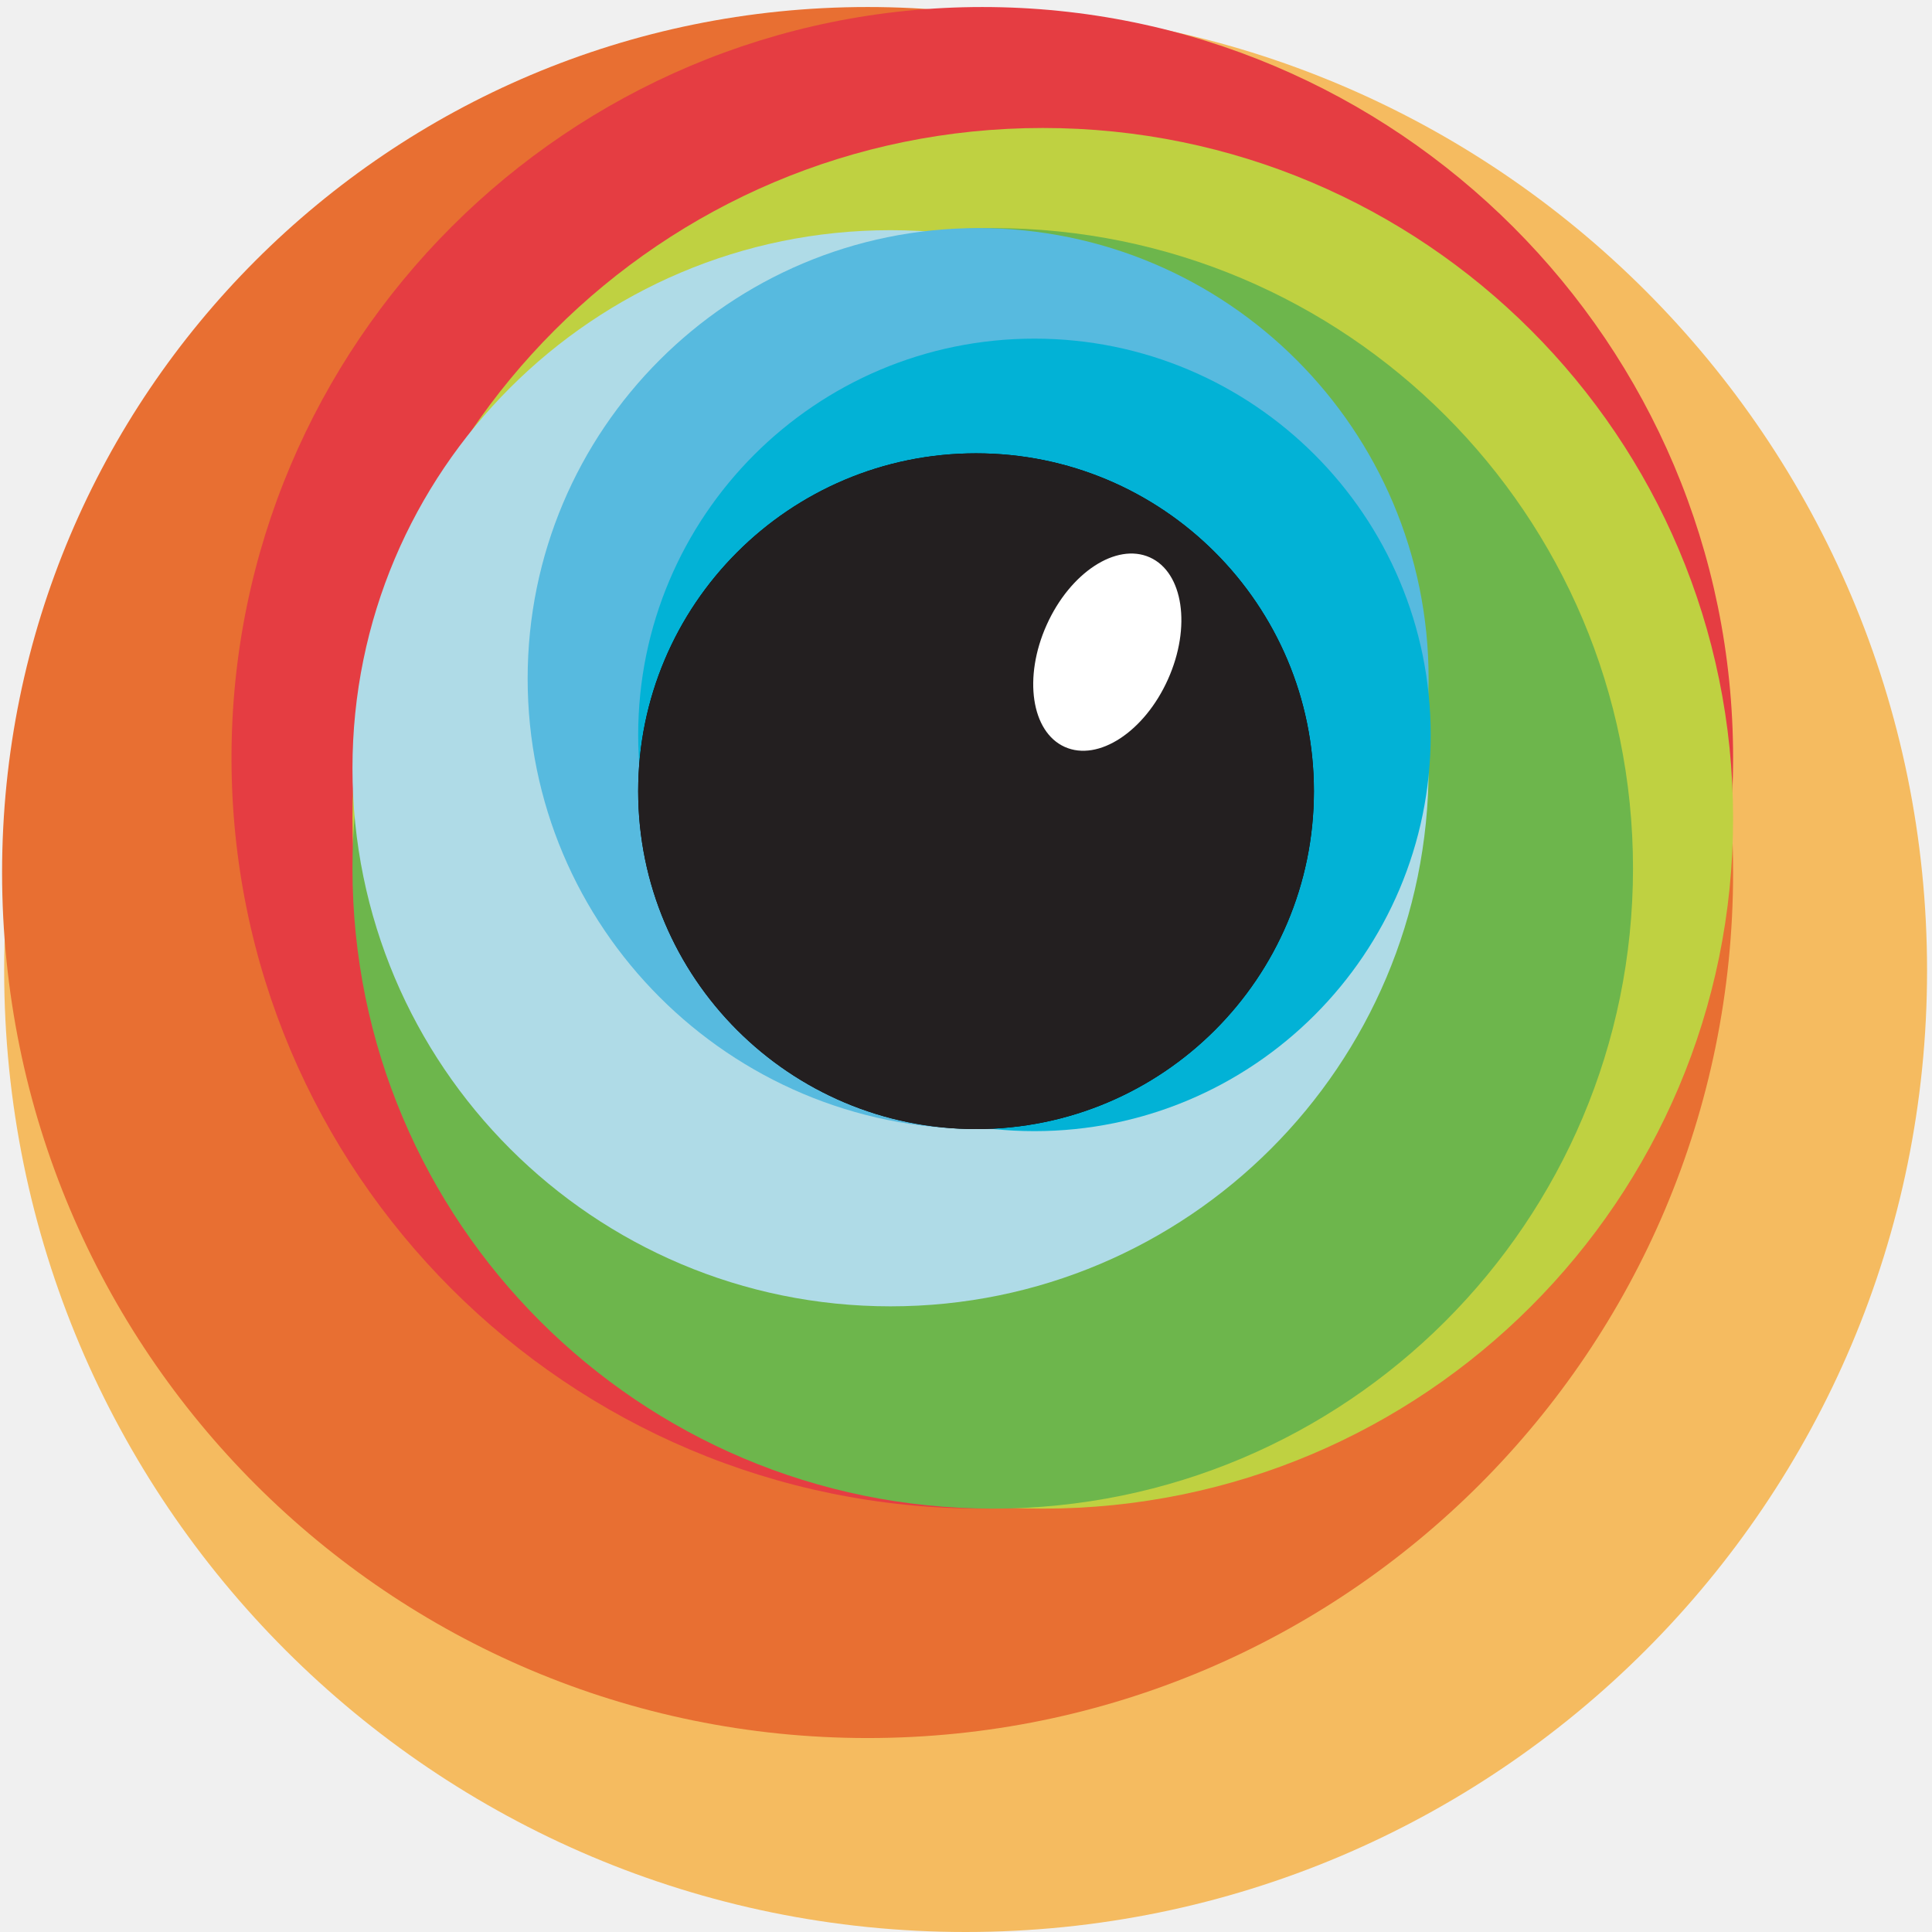
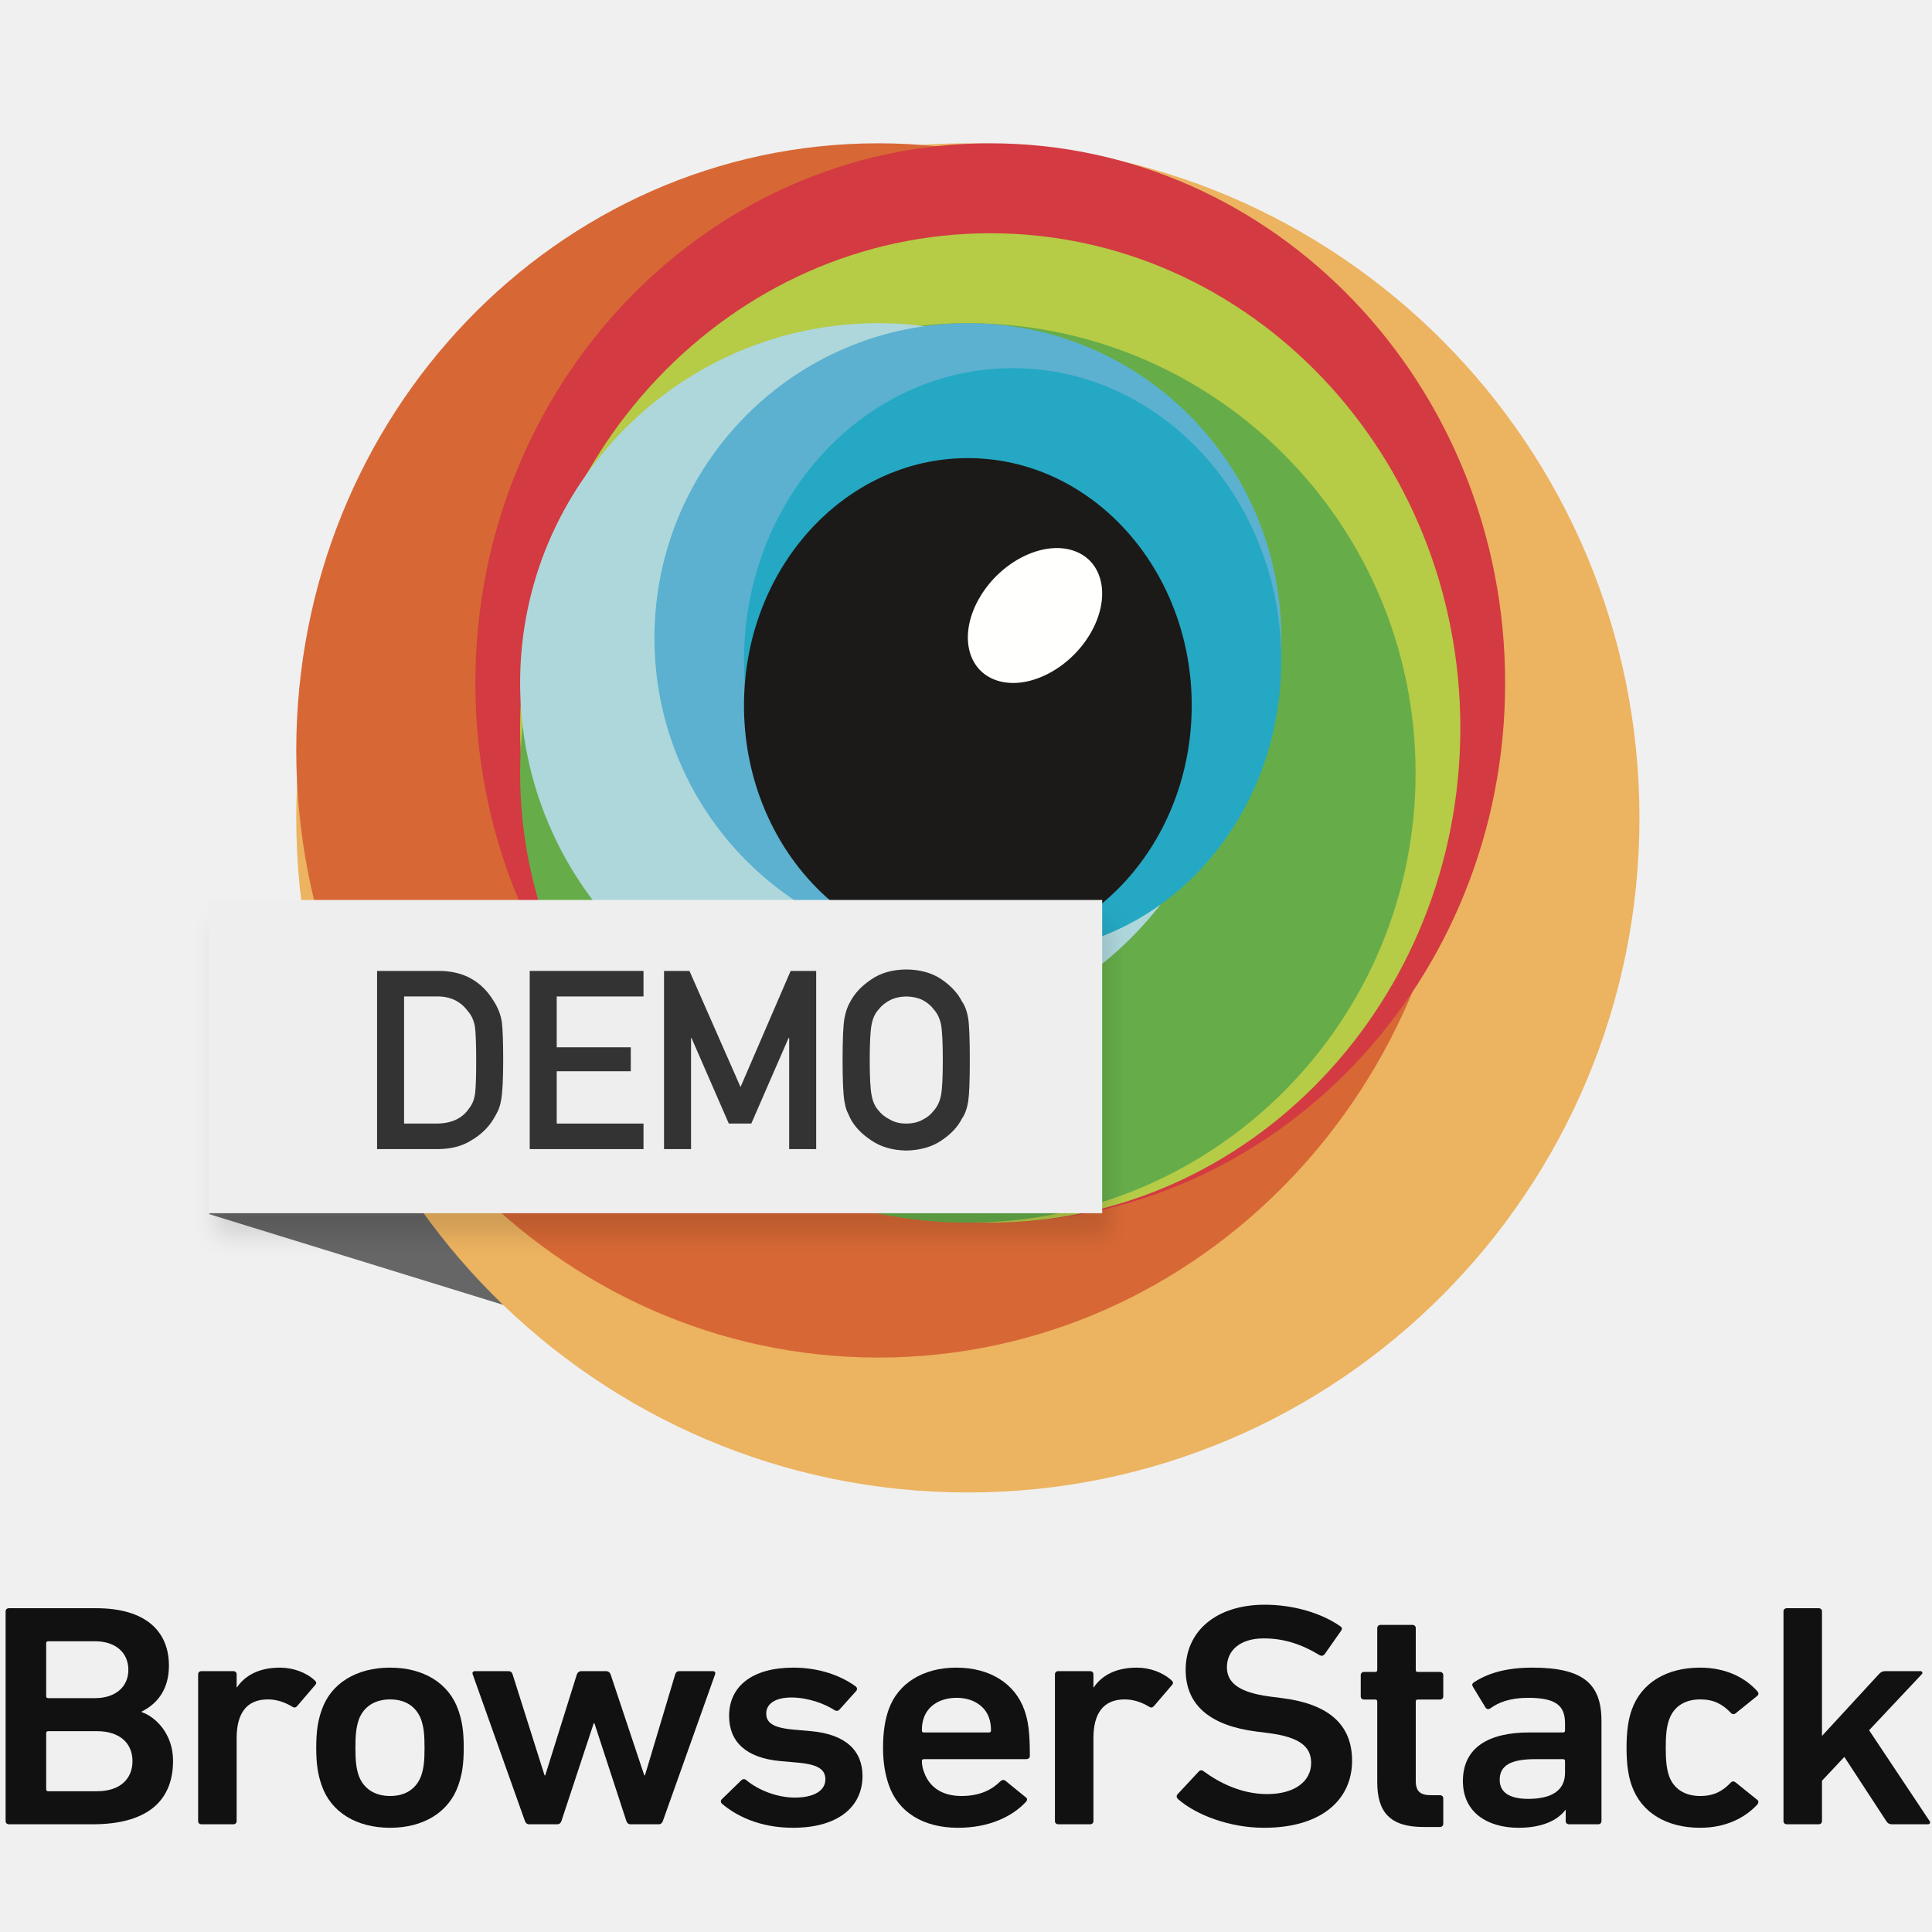
- <svg xmlns="http://www.w3.org/2000/svg" width="32px" height="32px" viewBox="0 0 256 256" version="1.1" preserveAspectRatio="xMinYMin meet">
+ <svg xmlns="http://www.w3.org/2000/svg" width="257" height="257" viewBox="0 0 257 257" fill="none">
+   <path d="M67.538 173.762L27.773 161.49L31.495 159.135L55.662 156.201L67.538 173.762Z" fill="#666666" />
+   <path fill-rule="evenodd" clip-rule="evenodd" d="M218.084 108.798C218.084 158.359 178.087 198.534 128.746 198.534C79.407 198.534 39.409 158.359 39.409 108.798C39.409 59.239 79.407 19.062 128.746 19.062C178.087 19.062 218.084 59.239 218.084 108.798Z" fill="#ECB360" />
+   <path fill-rule="evenodd" clip-rule="evenodd" d="M194.261 99.825C194.261 144.428 159.594 180.587 116.835 180.587C74.074 180.587 39.409 144.428 39.409 99.825C39.409 55.221 74.074 19.062 116.835 19.062C159.594 19.062 194.261 55.221 194.261 99.825Z" fill="#D76835" />
+   <path fill-rule="evenodd" clip-rule="evenodd" d="M200.216 90.85C200.216 130.499 169.551 162.64 131.722 162.64C93.898 162.64 63.233 130.499 63.233 90.85C63.233 51.203 93.898 19.062 131.722 19.062C169.551 19.062 200.216 51.203 200.216 90.85Z" fill="#D33A41" />
+   <path fill-rule="evenodd" clip-rule="evenodd" d="M194.26 96.834C194.26 133.176 166.261 162.64 131.723 162.64C97.185 162.64 69.188 133.176 69.188 96.834C69.188 60.488 97.185 31.027 131.723 31.027C166.261 31.027 194.26 60.488 194.26 96.834Z" fill="#B6CB46" />
+   <path fill-rule="evenodd" clip-rule="evenodd" d="M188.304 102.815C188.304 135.855 161.639 162.64 128.745 162.64C95.854 162.64 69.188 135.855 69.188 102.815C69.188 69.775 95.854 42.992 128.745 42.992C161.639 42.992 188.304 69.775 188.304 102.815Z" fill="#66AD4A" />
+   <path fill-rule="evenodd" clip-rule="evenodd" d="M164.481 90.851C164.481 117.283 143.149 138.711 116.834 138.711C90.519 138.711 69.188 117.283 69.188 90.851C69.188 64.419 90.519 42.992 116.834 42.992C143.149 42.992 164.481 64.419 164.481 90.851Z" fill="#AED7DC" />
+   <path fill-rule="evenodd" clip-rule="evenodd" d="M170.437 84.869C170.437 107.996 151.772 126.746 128.746 126.746C105.719 126.746 87.056 107.996 87.056 84.869C87.056 61.74 105.719 42.992 128.746 42.992C151.772 42.992 170.437 61.74 170.437 84.869Z" fill="#5BB1CF" />
+   <path fill-rule="evenodd" clip-rule="evenodd" d="M170.437 87.859C170.437 109.335 154.439 126.745 134.702 126.745C114.966 126.745 98.967 109.335 98.967 87.859C98.967 66.385 114.966 48.974 134.702 48.974C154.439 48.974 170.437 66.385 170.437 87.859Z" fill="#25A8C3" />
+   <path fill-rule="evenodd" clip-rule="evenodd" d="M128.746 126.745C112.3 126.745 98.967 112.013 98.967 93.841C98.967 75.669 112.3 60.939 128.746 60.939C145.192 60.939 158.526 75.669 158.526 93.841C158.526 112.013 145.192 126.745 128.746 126.745Z" fill="#1B1A18" />
+   <path fill-rule="evenodd" clip-rule="evenodd" d="M144.995 84.354C142.162 89.115 136.592 91.868 132.552 90.499C128.512 89.133 127.534 84.163 130.365 79.401C133.198 74.639 138.768 71.887 142.808 73.254C146.848 74.621 147.826 79.59 144.995 84.354Z" fill="#FFFFFE" />
+   <g filter="url(#filter0_d)">
+     <rect x="27.773" y="119.717" width="118.841" height="41.667" fill="#EEEEEE" />
+   </g>
+   <path d="M50.159 152.857H58.206C59.984 152.857 61.485 152.467 62.709 151.687C63.945 150.961 64.909 150.04 65.603 148.923C65.863 148.501 66.085 148.094 66.27 147.704C66.443 147.303 66.573 146.848 66.66 146.338C66.844 145.331 66.936 143.553 66.936 141.006C66.936 138.611 66.876 136.926 66.757 135.95C66.606 134.975 66.243 134.043 65.668 133.154C64.064 130.51 61.658 129.177 58.45 129.155H50.159V152.857ZM53.752 132.553H58.044C59.864 132.509 61.273 133.176 62.27 134.552C62.758 135.105 63.067 135.826 63.197 136.714C63.295 137.603 63.343 139.077 63.343 141.136C63.343 143.25 63.295 144.691 63.197 145.461C63.089 146.241 62.834 146.886 62.433 147.395C61.523 148.772 60.059 149.46 58.044 149.46H53.752V132.553Z" fill="#333333" />
+   <path d="M70.465 152.857H85.6V149.46H74.057V142.502H83.909V139.316H74.057V132.553H85.6V129.155H70.465V152.857Z" fill="#333333" />
+   <path d="M88.331 152.857H91.924V138.08H91.989L96.947 149.46H99.939L104.897 138.08H104.978V152.857H108.571V129.155H105.173L98.508 144.599L91.713 129.155H88.331V152.857Z" fill="#333333" />
+   <path d="M112.083 141.006C112.083 143.716 112.164 145.547 112.327 146.501C112.414 147.01 112.522 147.433 112.652 147.769C112.793 148.094 112.95 148.436 113.124 148.793C113.698 149.888 114.619 150.852 115.887 151.687C117.134 152.554 118.689 153.009 120.553 153.052C122.439 153.009 124.01 152.554 125.267 151.687C126.514 150.852 127.413 149.888 127.966 148.793C128.367 148.219 128.643 147.455 128.795 146.501C128.936 145.547 129.006 143.716 129.006 141.006C129.006 138.253 128.936 136.411 128.795 135.479C128.643 134.547 128.367 133.794 127.966 133.219C127.413 132.125 126.514 131.149 125.267 130.293C124.01 129.426 122.439 128.982 120.553 128.96C118.689 128.982 117.134 129.426 115.887 130.293C114.619 131.149 113.698 132.125 113.124 133.219C112.766 133.794 112.5 134.547 112.327 135.479C112.164 136.411 112.083 138.253 112.083 141.006ZM115.692 141.006C115.692 138.676 115.779 137.088 115.952 136.243C116.104 135.441 116.413 134.785 116.879 134.276C117.258 133.788 117.757 133.382 118.374 133.057C118.981 132.742 119.707 132.574 120.553 132.553C121.409 132.574 122.151 132.742 122.78 133.057C123.376 133.382 123.853 133.788 124.211 134.276C124.677 134.785 124.996 135.441 125.17 136.243C125.332 137.088 125.414 138.676 125.414 141.006C125.414 143.336 125.332 144.913 125.17 145.737C124.996 146.561 124.677 147.227 124.211 147.737C123.853 148.224 123.376 148.62 122.78 148.923C122.151 149.281 121.409 149.46 120.553 149.46C119.707 149.46 118.981 149.281 118.374 148.923C117.757 148.62 117.258 148.224 116.879 147.737C116.413 147.227 116.104 146.561 115.952 145.737C115.779 144.913 115.692 143.336 115.692 141.006Z" fill="#333333" />
+   <path fill-rule="evenodd" clip-rule="evenodd" d="M217.054 237.514C216.597 236.246 216.368 234.64 216.368 232.484C216.368 230.329 216.597 228.723 217.054 227.455C218.334 223.82 221.72 221.833 226.156 221.833C229.448 221.833 232.056 223.059 233.793 225.003C233.932 225.172 233.976 225.426 233.749 225.595L230.867 227.919C230.638 228.088 230.408 228.046 230.227 227.835C229.128 226.694 227.985 226.06 226.156 226.06C224.19 226.06 222.679 226.948 222.039 228.723C221.672 229.737 221.582 230.921 221.582 232.484C221.582 234.048 221.672 235.274 222.039 236.289C222.679 238.021 224.19 238.909 226.156 238.909C227.985 238.909 229.128 238.275 230.227 237.134C230.408 236.923 230.638 236.923 230.867 237.092L233.749 239.416C233.976 239.585 233.932 239.797 233.793 240.008C232.056 241.91 229.448 243.136 226.156 243.136C221.72 243.136 218.334 241.149 217.054 237.514Z" fill="#111111" />
+   <path fill-rule="evenodd" clip-rule="evenodd" d="M251.652 242.671C251.332 242.671 251.102 242.544 250.919 242.248L245.339 233.71L242.366 236.88V242.248C242.366 242.502 242.185 242.671 241.909 242.671H237.701C237.428 242.671 237.245 242.502 237.245 242.248V214.352C237.245 214.098 237.428 213.929 237.701 213.929H241.909C242.185 213.929 242.366 214.098 242.366 214.352V230.921L249.915 222.721C250.188 222.425 250.416 222.298 250.782 222.298H255.447C255.723 222.298 255.813 222.551 255.63 222.721L248.633 230.16L256.683 242.248C256.821 242.417 256.729 242.671 256.453 242.671H251.652Z" fill="#111111" />
+   <path fill-rule="evenodd" clip-rule="evenodd" d="M6.418 238.275H12.912C15.931 238.275 17.623 236.669 17.623 234.26C17.623 231.893 15.931 230.287 12.912 230.287H6.418C6.235 230.287 6.143 230.371 6.143 230.54V238.021C6.143 238.19 6.235 238.275 6.418 238.275ZM12.638 225.891C15.383 225.891 17.075 224.369 17.075 222.129C17.075 219.847 15.383 218.325 12.638 218.325H6.418C6.235 218.325 6.143 218.409 6.143 218.579V225.637C6.143 225.806 6.235 225.891 6.418 225.891H12.638ZM0.746 214.352C0.746 214.098 0.929 213.929 1.203 213.929H12.775C19.361 213.929 22.471 216.973 22.471 221.579C22.471 224.834 20.825 226.694 18.858 227.666V227.751C20.779 228.426 23.02 230.709 23.02 234.217C23.02 239.923 19.132 242.671 12.318 242.671H1.203C0.929 242.671 0.746 242.502 0.746 242.248V214.352Z" fill="#111111" />
+   <path fill-rule="evenodd" clip-rule="evenodd" d="M26.814 242.671C26.539 242.671 26.356 242.502 26.356 242.248V222.721C26.356 222.467 26.539 222.298 26.814 222.298H31.022C31.296 222.298 31.479 222.467 31.479 222.721V224.454H31.525C32.577 222.89 34.452 221.833 37.242 221.833C38.98 221.833 40.718 222.467 41.861 223.524C42.09 223.735 42.136 223.905 41.953 224.115L39.528 226.948C39.346 227.159 39.117 227.201 38.889 227.032C37.882 226.44 36.83 226.06 35.641 226.06C32.76 226.06 31.479 227.962 31.479 231.217V242.248C31.479 242.502 31.296 242.671 31.022 242.671H26.814Z" fill="#111111" />
+   <path fill-rule="evenodd" clip-rule="evenodd" d="M56.016 236.246C56.382 235.189 56.473 234.217 56.473 232.484C56.473 230.752 56.382 229.822 56.016 228.723C55.375 227.032 53.958 226.06 51.9 226.06C49.841 226.06 48.377 227.032 47.737 228.723C47.372 229.822 47.28 230.752 47.28 232.484C47.28 234.217 47.372 235.189 47.737 236.246C48.377 237.937 49.841 238.909 51.9 238.909C53.958 238.909 55.375 237.937 56.016 236.246ZM42.798 237.514C42.295 236.077 42.066 234.725 42.066 232.484C42.066 230.244 42.295 228.892 42.798 227.455C44.033 223.905 47.417 221.833 51.9 221.833C56.336 221.833 59.721 223.905 60.956 227.455C61.459 228.892 61.688 230.244 61.688 232.484C61.688 234.725 61.459 236.077 60.956 237.514C59.721 241.065 56.336 243.136 51.9 243.136C47.417 243.136 44.033 241.065 42.798 237.514Z" fill="#111111" />
+   <path fill-rule="evenodd" clip-rule="evenodd" d="M83.873 242.671C83.598 242.671 83.416 242.502 83.324 242.248L79.07 229.23H78.979L74.68 242.248C74.588 242.502 74.406 242.671 74.131 242.671H70.381C70.106 242.671 69.923 242.502 69.832 242.248L62.88 222.721C62.788 222.467 62.925 222.298 63.2 222.298H67.591C67.911 222.298 68.094 222.425 68.185 222.721L72.438 236.162H72.53L76.738 222.721C76.83 222.467 77.058 222.298 77.332 222.298H80.626C80.9 222.298 81.129 222.467 81.22 222.721L85.703 236.162H85.794L89.819 222.721C89.91 222.425 90.093 222.298 90.414 222.298H94.804C95.079 222.298 95.216 222.467 95.124 222.721L88.172 242.248C88.081 242.502 87.898 242.671 87.623 242.671H83.873Z" fill="#111111" />
+   <path fill-rule="evenodd" clip-rule="evenodd" d="M96.026 239.924C95.844 239.755 95.844 239.501 96.026 239.332L98.633 236.796C98.817 236.627 99.091 236.627 99.274 236.796C100.875 238.149 103.436 239.121 105.723 239.121C108.421 239.121 109.793 238.106 109.793 236.711C109.793 235.485 109.016 234.725 106.135 234.471L103.756 234.26C99.274 233.837 96.987 231.724 96.987 228.258C96.987 224.327 100.051 221.833 105.54 221.833C108.97 221.833 111.853 222.89 113.819 224.327C114.048 224.496 114.048 224.75 113.909 224.919L111.669 227.413C111.486 227.624 111.257 227.624 111.029 227.497C109.656 226.609 107.461 225.806 105.266 225.806C103.07 225.806 101.927 226.694 101.927 227.92C101.927 229.104 102.704 229.822 105.54 230.076L107.918 230.287C112.537 230.71 114.732 232.908 114.732 236.247C114.732 240.304 111.531 243.136 105.494 243.136C100.966 243.136 97.856 241.488 96.026 239.924Z" fill="#111111" />
+   <path fill-rule="evenodd" clip-rule="evenodd" d="M131.55 228.469C130.956 226.821 129.31 225.849 127.251 225.849C125.148 225.849 123.5 226.821 122.906 228.469C122.723 228.976 122.631 229.483 122.631 230.202C122.631 230.371 122.723 230.456 122.906 230.456H131.55C131.733 230.456 131.825 230.371 131.825 230.202C131.825 229.483 131.733 228.976 131.55 228.469ZM118.242 237.472C117.783 236.162 117.463 234.598 117.463 232.484C117.463 230.371 117.738 228.765 118.195 227.455C119.429 223.905 122.814 221.833 127.205 221.833C131.733 221.833 135.027 223.989 136.261 227.455C136.766 228.892 136.993 230.287 136.993 233.584C136.993 233.837 136.81 234.006 136.49 234.006H122.906C122.723 234.006 122.631 234.091 122.631 234.26C122.631 234.851 122.77 235.359 122.953 235.823C123.683 237.81 125.422 238.909 127.891 238.909C130.361 238.909 131.962 238.064 133.059 236.965C133.289 236.754 133.518 236.711 133.745 236.88L136.444 239.078C136.673 239.247 136.673 239.459 136.49 239.67C134.615 241.698 131.505 243.136 127.434 243.136C122.77 243.136 119.475 241.023 118.242 237.472Z" fill="#111111" />
+   <path fill-rule="evenodd" clip-rule="evenodd" d="M140.787 242.671C140.513 242.671 140.33 242.502 140.33 242.248V222.721C140.33 222.467 140.513 222.298 140.787 222.298H144.995C145.268 222.298 145.451 222.467 145.451 222.721V224.454H145.498C146.548 222.89 148.424 221.833 151.215 221.833C152.954 221.833 154.69 222.467 155.834 223.524C156.063 223.735 156.107 223.905 155.926 224.115L153.501 226.948C153.32 227.159 153.091 227.201 152.861 227.032C151.855 226.44 150.802 226.06 149.615 226.06C146.733 226.06 145.451 227.962 145.451 231.217V242.248C145.451 242.502 145.268 242.671 144.995 242.671H140.787Z" fill="#111111" />
+   <path fill-rule="evenodd" clip-rule="evenodd" d="M156.714 239.332C156.531 239.163 156.44 238.909 156.624 238.697L159.459 235.654C159.642 235.443 159.916 235.443 160.099 235.612C162.111 237.092 165.084 238.655 168.559 238.655C172.264 238.655 174.414 236.922 174.414 234.514C174.414 232.442 173.043 231.09 168.743 230.54L167.096 230.329C161.105 229.568 157.72 226.905 157.72 222.129C157.72 216.93 161.836 213.464 168.239 213.464C172.127 213.464 175.832 214.606 178.302 216.338C178.531 216.508 178.577 216.677 178.394 216.93L176.198 220.058C176.015 220.269 175.786 220.312 175.557 220.185C173.043 218.663 170.709 217.945 168.103 217.945C164.947 217.945 163.208 219.551 163.208 221.791C163.208 223.777 164.718 225.13 168.926 225.68L170.574 225.891C176.563 226.652 179.857 229.272 179.857 234.217C179.857 239.332 175.879 243.136 168.149 243.136C163.575 243.136 159.137 241.445 156.714 239.332Z" fill="#111111" />
+   <path fill-rule="evenodd" clip-rule="evenodd" d="M189.335 243.03C184.898 243.03 183.205 241.043 183.205 237.07V226.335C183.205 226.166 183.115 226.081 182.931 226.081H181.466C181.193 226.081 181.01 225.912 181.01 225.658V222.826C181.01 222.573 181.193 222.404 181.466 222.404H182.931C183.115 222.404 183.205 222.319 183.205 222.15V216.57C183.205 216.317 183.388 216.148 183.662 216.148H187.87C188.146 216.148 188.329 216.317 188.329 216.57V222.15C188.329 222.319 188.419 222.404 188.602 222.404H191.53C191.804 222.404 191.987 222.573 191.987 222.826V225.658C191.987 225.912 191.804 226.081 191.53 226.081H188.602C188.419 226.081 188.329 226.166 188.329 226.335V236.902C188.329 238.338 188.969 238.803 190.387 238.803H191.53C191.804 238.803 191.987 238.972 191.987 239.226V242.607C191.987 242.861 191.804 243.03 191.53 243.03H189.335Z" fill="#111111" />
+   <path fill-rule="evenodd" clip-rule="evenodd" d="M208.184 235.823V234.26C208.184 234.091 208.092 234.006 207.909 234.006H204.25C200.958 234.006 199.493 234.851 199.493 236.754C199.493 238.444 200.819 239.29 203.288 239.29C206.446 239.29 208.184 238.149 208.184 235.823ZM208.732 242.671C208.458 242.671 208.275 242.502 208.275 242.248V240.769H208.229C207.176 242.164 205.118 243.136 202.008 243.136C197.984 243.136 194.599 241.192 194.599 236.923C194.599 232.484 197.984 230.456 203.427 230.456H207.909C208.092 230.456 208.184 230.371 208.184 230.202V229.23C208.184 226.905 206.993 225.849 203.288 225.849C200.819 225.849 199.31 226.482 198.257 227.244C198.03 227.413 197.754 227.37 197.617 227.159L195.925 224.369C195.788 224.158 195.834 223.946 196.017 223.82C197.801 222.636 200.225 221.833 203.838 221.833C210.561 221.833 213.032 223.946 213.032 228.934V242.248C213.032 242.502 212.847 242.671 212.574 242.671H208.732Z" fill="#111111" />
  <defs>
-     <radialGradient cx="50.141%" cy="50.003%" fx="50.141%" fy="50.003%" r="50.119%" id="radialGradient-1">
-       <stop stopColor="#797979" offset="0%" />
-       <stop stopColor="#4C4C4C" offset="100%" />
-     </radialGradient>
+     <filter id="filter0_d" x="25.773" y="119.717" width="124.841" height="47.667" filterUnits="userSpaceOnUse" color-interpolation-filters="sRGB">
+       <feFlood flood-opacity="0" result="BackgroundImageFix" />
+       <feColorMatrix in="SourceAlpha" type="matrix" values="0 0 0 0 0 0 0 0 0 0 0 0 0 0 0 0 0 0 127 0" />
+       <feOffset dx="1" dy="3" />
+       <feGaussianBlur stdDeviation="1.5" />
+       <feColorMatrix type="matrix" values="0 0 0 0 0 0 0 0 0 0 0 0 0 0 0 0 0 0 0.12 0" />
+       <feBlend mode="normal" in2="BackgroundImageFix" result="effect1_dropShadow" />
+       <feBlend mode="normal" in="SourceGraphic" in2="effect1_dropShadow" result="shape" />
+     </filter>
  </defs>
-   <g>
-     <circle fill="#F5BB60" cx="127.949" cy="128.603" r="127.397" />
-     <circle fill="#E86F32" cx="114.961" cy="115.615" r="114.685" />
-     <circle fill="#E53D42" cx="130.16" cy="100.416" r="99.485" />
-     <circle fill="#BFD141" cx="138.174" cy="108.43" r="91.471" />
-     <circle fill="#6DB64C" cx="131.542" cy="115.062" r="84.839" />
-     <circle fill="#AFDBE7" cx="118.001" cy="101.798" r="71.298" />
-     <circle fill="#57BADF" cx="129.607" cy="89.915" r="59.691" />
-     <circle fill="#02B2D6" cx="137.069" cy="97.376" r="52.506" />
-     <circle fill="url(#radialGradient-1)" cx="129.331" cy="104.837" r="44.768" />
-     <circle fill="#231F20" cx="129.331" cy="104.837" r="44.768" />
-     <path d="M141.088,98.971 C145.527,100.963 151.648,96.955 154.76,90.02 C157.872,83.084 156.796,75.847 152.358,73.856 C147.919,71.864 141.798,75.872 138.686,82.807 C135.574,89.743 136.649,96.98 141.088,98.971 L141.088,98.971 Z" fill="#FFFFFF" />
-   </g>
</svg>
